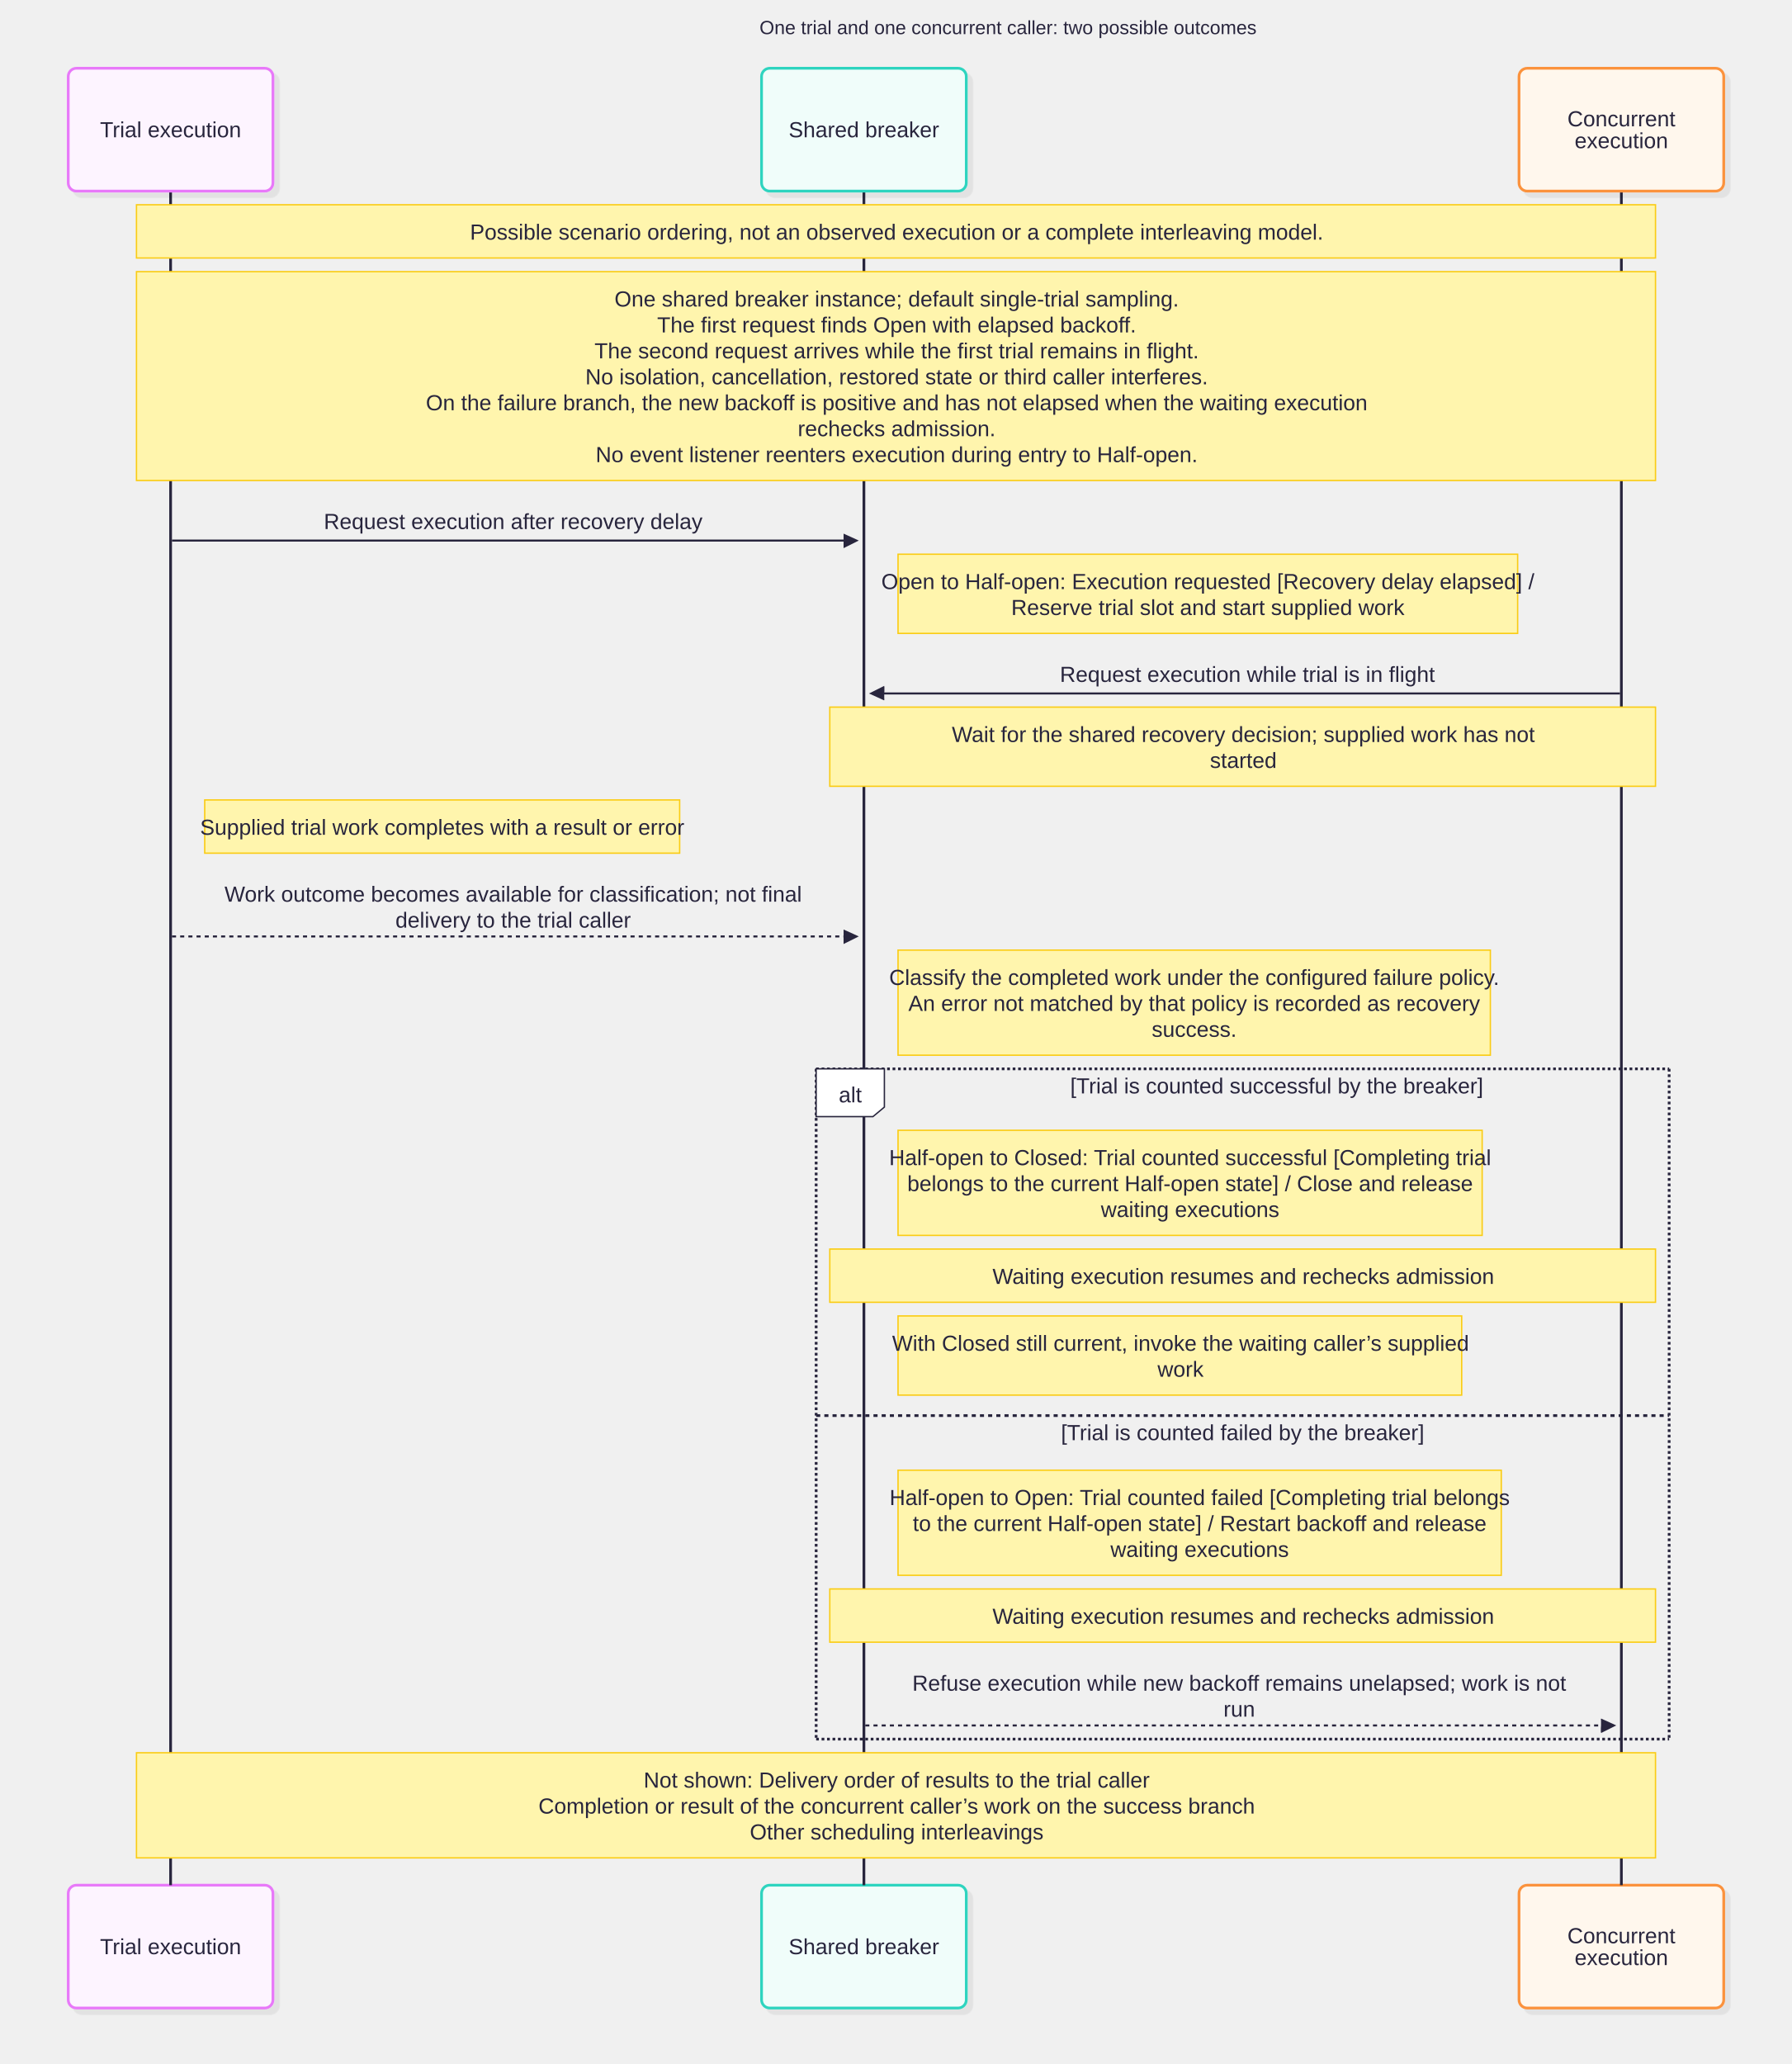
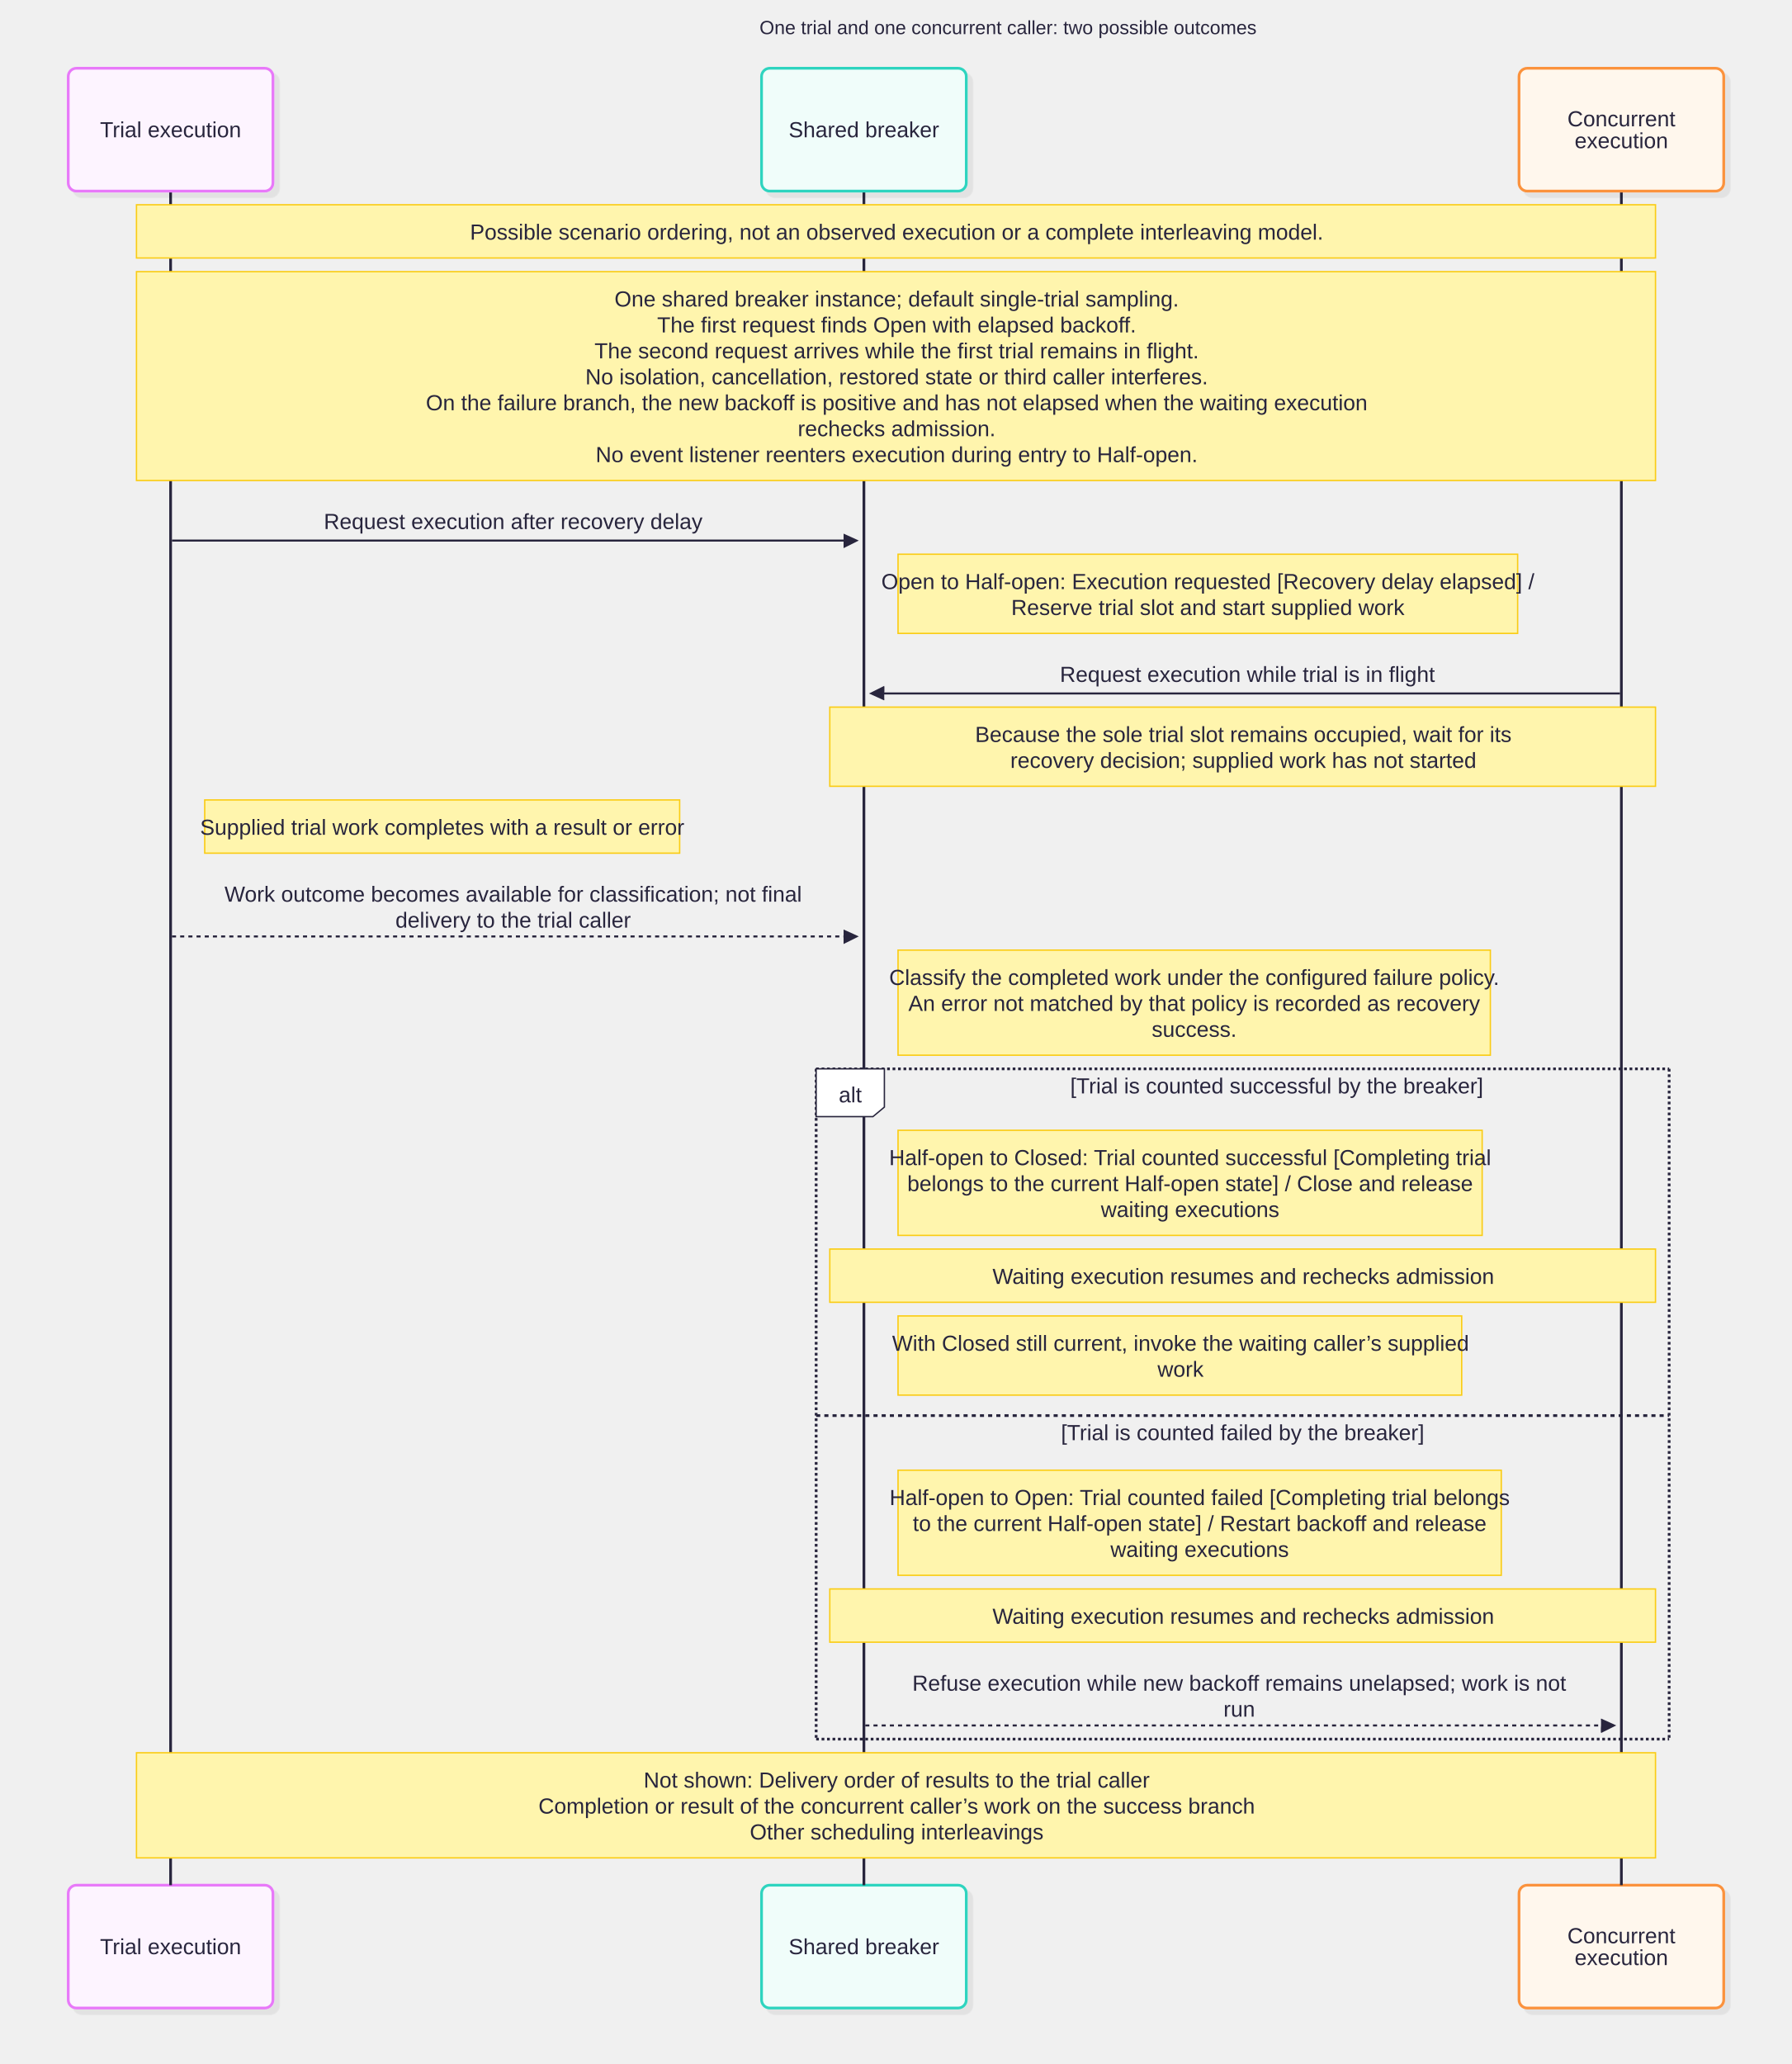
<svg xmlns="http://www.w3.org/2000/svg" id="my-svg" width="100%" style="max-width: 1800px; background-color: white; max-height: 1800px;" viewBox="-50 -50 1313 1512" role="graphics-document document" aria-roledescription="sequence">
  <g>
    <rect x="1063" y="1331" fill="#eaeaea" stroke="#666" width="150" height="90" name="caller" rx="6" ry="6" class="actor actor-bottom" data-look="neo" filter="url(#my-svg-drop-shadow)" style="stroke: rgb(251, 146, 60); fill: rgb(255, 247, 237);" />
    <text x="1138" y="1376" dominant-baseline="central" alignment-baseline="central" class="actor actor-box" style="text-anchor: middle; font-size: 16px; font-weight: 400;">
      <tspan x="1138" dy="-8">Concurrent</tspan>
    </text>
    <text x="1138" y="1376" dominant-baseline="central" alignment-baseline="central" class="actor actor-box" style="text-anchor: middle; font-size: 16px; font-weight: 400;">
      <tspan x="1138" dy="8">execution</tspan>
    </text>
  </g>
  <g>
    <rect x="508" y="1331" fill="#eaeaea" stroke="#666" width="150" height="90" name="breaker" rx="6" ry="6" class="actor actor-bottom" data-look="neo" filter="url(#my-svg-drop-shadow)" style="stroke: rgb(45, 212, 191); fill: rgb(240, 253, 250);" />
    <text x="583" y="1376" dominant-baseline="central" alignment-baseline="central" class="actor actor-box" style="text-anchor: middle; font-size: 16px; font-weight: 400;">
      <tspan x="583" dy="0">Shared breaker</tspan>
    </text>
  </g>
  <g>
    <rect x="0" y="1331" fill="#eaeaea" stroke="#666" width="150" height="90" name="trial" rx="6" ry="6" class="actor actor-bottom" data-look="neo" filter="url(#my-svg-drop-shadow)" style="stroke: rgb(232, 121, 249); fill: rgb(253, 244, 255);" />
    <text x="75" y="1376" dominant-baseline="central" alignment-baseline="central" class="actor actor-box" style="text-anchor: middle; font-size: 16px; font-weight: 400;">
      <tspan x="75" dy="0">Trial execution</tspan>
    </text>
  </g>
  <g>
    <line id="actor2" x1="1138" y1="90" x2="1138" y2="1331" class="actor-line 200" stroke-width="0.5px" stroke="#999" name="caller" data-et="life-line" data-id="caller" />
    <g id="root-2" data-look="neo" data-et="participant" data-type="participant" data-id="caller">
      <rect x="1063" y="0" fill="#eaeaea" stroke="#666" width="150" height="90" name="caller" rx="6" ry="6" class="actor actor-top" data-look="neo" filter="url(#my-svg-drop-shadow)" style="stroke: rgb(251, 146, 60); fill: rgb(255, 247, 237);" />
      <text x="1138" y="45" dominant-baseline="central" alignment-baseline="central" class="actor actor-box" style="text-anchor: middle; font-size: 16px; font-weight: 400;">
        <tspan x="1138" dy="-8">Concurrent</tspan>
      </text>
      <text x="1138" y="45" dominant-baseline="central" alignment-baseline="central" class="actor actor-box" style="text-anchor: middle; font-size: 16px; font-weight: 400;">
        <tspan x="1138" dy="8">execution</tspan>
      </text>
    </g>
  </g>
  <g>
    <line id="actor1" x1="583" y1="90" x2="583" y2="1331" class="actor-line 200" stroke-width="0.5px" stroke="#999" name="breaker" data-et="life-line" data-id="breaker" />
    <g id="root-1" data-look="neo" data-et="participant" data-type="participant" data-id="breaker">
      <rect x="508" y="0" fill="#eaeaea" stroke="#666" width="150" height="90" name="breaker" rx="6" ry="6" class="actor actor-top" data-look="neo" filter="url(#my-svg-drop-shadow)" style="stroke: rgb(45, 212, 191); fill: rgb(240, 253, 250);" />
      <text x="583" y="45" dominant-baseline="central" alignment-baseline="central" class="actor actor-box" style="text-anchor: middle; font-size: 16px; font-weight: 400;">
        <tspan x="583" dy="0">Shared breaker</tspan>
      </text>
    </g>
  </g>
  <g>
    <line id="actor0" x1="75" y1="90" x2="75" y2="1331" class="actor-line 200" stroke-width="0.5px" stroke="#999" name="trial" data-et="life-line" data-id="trial" />
    <g id="root-0" data-look="neo" data-et="participant" data-type="participant" data-id="trial">
      <rect x="0" y="0" fill="#eaeaea" stroke="#666" width="150" height="90" name="trial" rx="6" ry="6" class="actor actor-top" data-look="neo" filter="url(#my-svg-drop-shadow)" style="stroke: rgb(232, 121, 249); fill: rgb(253, 244, 255);" />
      <text x="75" y="45" dominant-baseline="central" alignment-baseline="central" class="actor actor-box" style="text-anchor: middle; font-size: 16px; font-weight: 400;">
        <tspan x="75" dy="0">Trial execution</tspan>
      </text>
    </g>
  </g>
  <style>#my-svg{font-family:"Recursive Variable",arial,sans-serif;font-size:14px;fill:#28253D;}@keyframes edge-animation-frame{from{stroke-dashoffset:0;}}@keyframes dash{to{stroke-dashoffset:0;}}#my-svg .edge-animation-slow{stroke-dasharray:9,5!important;stroke-dashoffset:900;animation:dash 50s linear infinite;stroke-linecap:round;}#my-svg .edge-animation-fast{stroke-dasharray:9,5!important;stroke-dashoffset:900;animation:dash 20s linear infinite;stroke-linecap:round;}#my-svg .error-icon{fill:#ffffff;}#my-svg .error-text{fill:#000000;stroke:#000000;}#my-svg .edge-thickness-normal{stroke-width:2px;}#my-svg .edge-thickness-thick{stroke-width:3.5px;}#my-svg .edge-pattern-solid{stroke-dasharray:0;}#my-svg .edge-thickness-invisible{stroke-width:0;fill:none;}#my-svg .edge-pattern-dashed{stroke-dasharray:3;}#my-svg .edge-pattern-dotted{stroke-dasharray:2;}#my-svg .marker{fill:#000000;stroke:#000000;}#my-svg .marker.cross{stroke:#000000;}#my-svg svg{font-family:"Recursive Variable",arial,sans-serif;font-size:14px;}#my-svg p{margin:0;}#my-svg .actor{stroke:#28253D;fill:#ffffff;stroke-width:2;}#my-svg rect.actor.outer-path[data-look="neo"]{filter:url(#drop-shadow);}#my-svg rect.note[data-look="neo"]{stroke:#FACC15;fill:#fff5ad;filter:url(#drop-shadow);}#my-svg text.actor&gt;tspan{fill:#28253D;stroke:none;}#my-svg .actor-line{stroke:#28253D;}#my-svg .innerArc{stroke-width:1.5;stroke-dasharray:none;}#my-svg .messageLine0{stroke-width:1.5;stroke-dasharray:none;stroke:#28253D;}#my-svg .messageLine1{stroke-width:1.5;stroke-dasharray:2,2;stroke:#28253D;}#my-svg [id$="-arrowhead"] path{fill:#28253D;stroke:#28253D;}#my-svg .sequenceNumber{fill:#ffffff;}#my-svg [id$="-sequencenumber"]{fill:#28253D;}#my-svg [id$="-crosshead"] path{fill:#28253D;stroke:#28253D;}#my-svg .messageText{fill:#28253D;stroke:none;}#my-svg .labelBox{stroke:#28253D;fill:#ffffff;filter:url(#drop-shadow);}#my-svg .labelText,#my-svg .labelText&gt;tspan{fill:#28253D;stroke:none;}#my-svg .loopText,#my-svg .loopText&gt;tspan{fill:#28253D;stroke:none;}#my-svg .sectionTitle,#my-svg .sectionTitle&gt;tspan{fill:#28253D;stroke:none;}#my-svg .loopLine{stroke-width:2px;stroke-dasharray:2,2;stroke:#28253D;fill:#28253D;}#my-svg .note{stroke:#FACC15;fill:#fff5ad;}#my-svg .noteText,#my-svg .noteText&gt;tspan{fill:#28253D;stroke:none;}#my-svg .activation0{fill:hsl(-120, 0%, 80%);stroke:hsl(-120, 0%, 70%);}#my-svg .activation1{fill:hsl(-120, 0%, 80%);stroke:hsl(-120, 0%, 70%);}#my-svg .activation2{fill:hsl(-120, 0%, 80%);stroke:hsl(-120, 0%, 70%);}#my-svg .actorPopupMenu{position:absolute;}#my-svg .actorPopupMenuPanel{position:absolute;fill:#ffffff;box-shadow:0px 8px 16px 0px rgba(0,0,0,0.2);filter:drop-shadow(3px 5px 2px rgb(0 0 0 / 0.4));}#my-svg .actor-man circle,#my-svg line{fill:#ffffff;stroke-width:2px;}#my-svg g rect.rect{filter:url(#drop-shadow);stroke:#28253D;}#my-svg .node .neo-node{stroke:#28253D;}#my-svg [data-look="neo"].node rect,#my-svg [data-look="neo"].cluster rect,#my-svg [data-look="neo"].node polygon{stroke:#28253D;filter:url(#my-svg-drop-shadow);}#my-svg [data-look="neo"].swimlane.cluster rect{filter:none;}#my-svg [data-look="neo"].node path{stroke:#28253D;stroke-width:2px;}#my-svg [data-look="neo"].node .outer-path{filter:url(#my-svg-drop-shadow);}#my-svg [data-look="neo"].node .neo-line path{stroke:#28253D;filter:none;}#my-svg [data-look="neo"].node circle{stroke:#28253D;filter:url(#my-svg-drop-shadow);}#my-svg [data-look="neo"].node circle .state-start{fill:#000000;}#my-svg [data-look="neo"].icon-shape .icon{fill:#28253D;filter:url(#my-svg-drop-shadow);}#my-svg [data-look="neo"].icon-shape .icon-neo path{stroke:#28253D;filter:url(#my-svg-drop-shadow);}#my-svg :root{--mermaid-font-family:"trebuchet ms",verdana,arial,sans-serif;}</style>
  <g />
  <defs>
    <symbol id="my-svg-computer" width="24" height="24">
      <path transform="scale(.5)" d="M2 2v13h20v-13h-20zm18 11h-16v-9h16v9zm-10.228 6l.466-1h3.524l.467 1h-4.457zm14.228 3h-24l2-6h2.104l-1.33 4h18.45l-1.297-4h2.073l2 6zm-5-10h-14v-7h14v7z" />
    </symbol>
  </defs>
  <defs>
    <symbol id="my-svg-database" fill-rule="evenodd" clip-rule="evenodd">
      <path transform="scale(.5)" d="M12.258.001l.256.004.255.005.253.008.251.01.249.012.247.015.246.016.242.019.241.02.239.023.236.024.233.027.231.028.229.031.225.032.223.034.22.036.217.038.214.04.211.041.208.043.205.045.201.046.198.048.194.05.191.051.187.053.183.054.18.056.175.057.172.059.168.06.163.061.16.063.155.064.15.066.074.033.073.033.071.034.07.034.069.035.068.035.067.035.066.035.064.036.064.036.062.036.06.036.06.037.058.037.058.037.055.038.055.038.053.038.052.038.051.039.05.039.048.039.047.039.045.04.044.04.043.04.041.04.04.041.039.041.037.041.036.041.034.041.033.042.032.042.03.042.029.042.027.042.026.043.024.043.023.043.021.043.02.043.018.044.017.043.015.044.013.044.012.044.011.045.009.044.007.045.006.045.004.045.002.045.001.045v17l-.001.045-.002.045-.004.045-.006.045-.007.045-.009.044-.011.045-.012.044-.013.044-.015.044-.017.043-.018.044-.02.043-.021.043-.023.043-.024.043-.026.043-.027.042-.029.042-.03.042-.032.042-.033.042-.034.041-.036.041-.037.041-.039.041-.04.041-.041.04-.043.04-.044.04-.045.04-.047.039-.048.039-.05.039-.051.039-.052.038-.053.038-.055.038-.055.038-.058.037-.058.037-.06.037-.06.036-.062.036-.064.036-.064.036-.066.035-.067.035-.068.035-.069.035-.07.034-.071.034-.073.033-.074.033-.15.066-.155.064-.16.063-.163.061-.168.06-.172.059-.175.057-.18.056-.183.054-.187.053-.191.051-.194.05-.198.048-.201.046-.205.045-.208.043-.211.041-.214.04-.217.038-.22.036-.223.034-.225.032-.229.031-.231.028-.233.027-.236.024-.239.023-.241.02-.242.019-.246.016-.247.015-.249.012-.251.01-.253.008-.255.005-.256.004-.258.001-.258-.001-.256-.004-.255-.005-.253-.008-.251-.01-.249-.012-.247-.015-.245-.016-.243-.019-.241-.02-.238-.023-.236-.024-.234-.027-.231-.028-.228-.031-.226-.032-.223-.034-.22-.036-.217-.038-.214-.04-.211-.041-.208-.043-.204-.045-.201-.046-.198-.048-.195-.05-.19-.051-.187-.053-.184-.054-.179-.056-.176-.057-.172-.059-.167-.06-.164-.061-.159-.063-.155-.064-.151-.066-.074-.033-.072-.033-.072-.034-.07-.034-.069-.035-.068-.035-.067-.035-.066-.035-.064-.036-.063-.036-.062-.036-.061-.036-.06-.037-.058-.037-.057-.037-.056-.038-.055-.038-.053-.038-.052-.038-.051-.039-.049-.039-.049-.039-.046-.039-.046-.04-.044-.04-.043-.04-.041-.04-.04-.041-.039-.041-.037-.041-.036-.041-.034-.041-.033-.042-.032-.042-.03-.042-.029-.042-.027-.042-.026-.043-.024-.043-.023-.043-.021-.043-.02-.043-.018-.044-.017-.043-.015-.044-.013-.044-.012-.044-.011-.045-.009-.044-.007-.045-.006-.045-.004-.045-.002-.045-.001-.045v-17l.001-.045.002-.045.004-.045.006-.045.007-.045.009-.044.011-.045.012-.044.013-.044.015-.044.017-.043.018-.044.02-.043.021-.043.023-.043.024-.043.026-.043.027-.042.029-.042.03-.042.032-.042.033-.042.034-.041.036-.041.037-.041.039-.041.04-.041.041-.04.043-.04.044-.04.046-.04.046-.039.049-.039.049-.039.051-.039.052-.038.053-.038.055-.038.056-.038.057-.037.058-.037.06-.037.061-.036.062-.036.063-.036.064-.036.066-.035.067-.035.068-.035.069-.035.07-.034.072-.034.072-.033.074-.033.151-.066.155-.064.159-.063.164-.061.167-.06.172-.059.176-.057.179-.056.184-.054.187-.053.19-.051.195-.05.198-.048.201-.046.204-.045.208-.043.211-.041.214-.04.217-.038.22-.036.223-.034.226-.032.228-.031.231-.028.234-.027.236-.024.238-.023.241-.02.243-.019.245-.016.247-.015.249-.012.251-.01.253-.008.255-.005.256-.004.258-.001.258.001zm-9.258 20.499v.01l.001.021.003.021.004.022.005.021.006.022.007.022.009.023.01.022.011.023.012.023.013.023.015.023.016.024.017.023.018.024.019.024.021.024.022.025.023.024.024.025.052.049.056.05.061.051.066.051.07.051.075.051.079.052.084.052.088.052.092.052.097.052.102.051.105.052.11.052.114.051.119.051.123.051.127.05.131.05.135.05.139.048.144.049.147.047.152.047.155.047.16.045.163.045.167.043.171.043.176.041.178.041.183.039.187.039.19.037.194.035.197.035.202.033.204.031.209.03.212.029.216.027.219.025.222.024.226.021.23.02.233.018.236.016.24.015.243.012.246.01.249.008.253.005.256.004.259.001.26-.001.257-.004.254-.005.25-.008.247-.011.244-.012.241-.014.237-.016.233-.018.231-.021.226-.021.224-.024.22-.026.216-.027.212-.028.21-.031.205-.031.202-.034.198-.034.194-.036.191-.037.187-.039.183-.04.179-.04.175-.042.172-.043.168-.044.163-.045.16-.046.155-.046.152-.047.148-.048.143-.049.139-.049.136-.05.131-.05.126-.05.123-.051.118-.052.114-.051.11-.052.106-.052.101-.052.096-.052.092-.052.088-.053.083-.051.079-.052.074-.052.07-.051.065-.051.06-.051.056-.05.051-.05.023-.024.023-.025.021-.024.02-.024.019-.024.018-.024.017-.024.015-.023.014-.024.013-.023.012-.023.01-.023.01-.022.008-.022.006-.022.006-.022.004-.022.004-.021.001-.021.001-.021v-4.127l-.077.055-.08.053-.083.054-.085.053-.087.052-.09.052-.093.051-.095.05-.097.05-.1.049-.102.049-.105.048-.106.047-.109.047-.111.046-.114.045-.115.045-.118.044-.12.043-.122.042-.124.042-.126.041-.128.04-.13.04-.132.038-.134.038-.135.037-.138.037-.139.035-.142.035-.143.034-.144.033-.147.032-.148.031-.15.03-.151.03-.153.029-.154.027-.156.027-.158.026-.159.025-.161.024-.162.023-.163.022-.165.021-.166.02-.167.019-.169.018-.169.017-.171.016-.173.015-.173.014-.175.013-.175.012-.177.011-.178.01-.179.008-.179.008-.181.006-.182.005-.182.004-.184.003-.184.002h-.37l-.184-.002-.184-.003-.182-.004-.182-.005-.181-.006-.179-.008-.179-.008-.178-.01-.176-.011-.176-.012-.175-.013-.173-.014-.172-.015-.171-.016-.17-.017-.169-.018-.167-.019-.166-.02-.165-.021-.163-.022-.162-.023-.161-.024-.159-.025-.157-.026-.156-.027-.155-.027-.153-.029-.151-.03-.15-.03-.148-.031-.146-.032-.145-.033-.143-.034-.141-.035-.14-.035-.137-.037-.136-.037-.134-.038-.132-.038-.13-.04-.128-.04-.126-.041-.124-.042-.122-.042-.12-.044-.117-.043-.116-.045-.113-.045-.112-.046-.109-.047-.106-.047-.105-.048-.102-.049-.1-.049-.097-.05-.095-.05-.093-.052-.09-.051-.087-.052-.085-.053-.083-.054-.08-.054-.077-.054v4.127zm0-5.654v.011l.001.021.003.021.004.021.005.022.006.022.007.022.009.022.01.022.011.023.012.023.013.023.015.024.016.023.017.024.018.024.019.024.021.024.022.024.023.025.024.024.052.05.056.05.061.05.066.051.07.051.075.052.079.051.084.052.088.052.092.052.097.052.102.052.105.052.11.051.114.051.119.052.123.05.127.051.131.05.135.049.139.049.144.048.147.048.152.047.155.046.16.045.163.045.167.044.171.042.176.042.178.04.183.04.187.038.19.037.194.036.197.034.202.033.204.032.209.03.212.028.216.027.219.025.222.024.226.022.23.02.233.018.236.016.24.014.243.012.246.01.249.008.253.006.256.003.259.001.26-.001.257-.003.254-.006.25-.008.247-.01.244-.012.241-.015.237-.016.233-.018.231-.02.226-.022.224-.024.22-.025.216-.027.212-.029.21-.03.205-.032.202-.033.198-.035.194-.036.191-.037.187-.039.183-.039.179-.041.175-.042.172-.043.168-.044.163-.045.16-.045.155-.047.152-.047.148-.048.143-.048.139-.05.136-.049.131-.05.126-.051.123-.051.118-.051.114-.052.11-.052.106-.052.101-.052.096-.052.092-.052.088-.052.083-.052.079-.052.074-.051.07-.052.065-.051.06-.05.056-.051.051-.049.023-.025.023-.024.021-.025.02-.024.019-.024.018-.024.017-.024.015-.023.014-.023.013-.024.012-.022.01-.023.01-.023.008-.022.006-.022.006-.022.004-.021.004-.022.001-.021.001-.021v-4.139l-.077.054-.08.054-.083.054-.085.052-.087.053-.09.051-.093.051-.095.051-.097.05-.1.049-.102.049-.105.048-.106.047-.109.047-.111.046-.114.045-.115.044-.118.044-.12.044-.122.042-.124.042-.126.041-.128.04-.13.039-.132.039-.134.038-.135.037-.138.036-.139.036-.142.035-.143.033-.144.033-.147.033-.148.031-.15.03-.151.03-.153.028-.154.028-.156.027-.158.026-.159.025-.161.024-.162.023-.163.022-.165.021-.166.02-.167.019-.169.018-.169.017-.171.016-.173.015-.173.014-.175.013-.175.012-.177.011-.178.009-.179.009-.179.007-.181.007-.182.005-.182.004-.184.003-.184.002h-.37l-.184-.002-.184-.003-.182-.004-.182-.005-.181-.007-.179-.007-.179-.009-.178-.009-.176-.011-.176-.012-.175-.013-.173-.014-.172-.015-.171-.016-.17-.017-.169-.018-.167-.019-.166-.02-.165-.021-.163-.022-.162-.023-.161-.024-.159-.025-.157-.026-.156-.027-.155-.028-.153-.028-.151-.03-.15-.03-.148-.031-.146-.033-.145-.033-.143-.033-.141-.035-.14-.036-.137-.036-.136-.037-.134-.038-.132-.039-.13-.039-.128-.04-.126-.041-.124-.042-.122-.043-.12-.043-.117-.044-.116-.044-.113-.046-.112-.046-.109-.046-.106-.047-.105-.048-.102-.049-.1-.049-.097-.05-.095-.051-.093-.051-.09-.051-.087-.053-.085-.052-.083-.054-.08-.054-.077-.054v4.139zm0-5.666v.011l.001.02.003.022.004.021.005.022.006.021.007.022.009.023.01.022.011.023.012.023.013.023.015.023.016.024.017.024.018.023.019.024.021.025.022.024.023.024.024.025.052.05.056.05.061.05.066.051.07.051.075.052.079.051.084.052.088.052.092.052.097.052.102.052.105.051.11.052.114.051.119.051.123.051.127.05.131.05.135.05.139.049.144.048.147.048.152.047.155.046.16.045.163.045.167.043.171.043.176.042.178.04.183.04.187.038.19.037.194.036.197.034.202.033.204.032.209.03.212.028.216.027.219.025.222.024.226.021.23.02.233.018.236.017.24.014.243.012.246.01.249.008.253.006.256.003.259.001.26-.001.257-.003.254-.006.25-.008.247-.01.244-.013.241-.014.237-.016.233-.018.231-.02.226-.022.224-.024.22-.025.216-.027.212-.029.21-.03.205-.032.202-.033.198-.035.194-.036.191-.037.187-.039.183-.039.179-.041.175-.042.172-.043.168-.044.163-.045.16-.045.155-.047.152-.047.148-.048.143-.049.139-.049.136-.049.131-.051.126-.05.123-.051.118-.052.114-.051.11-.052.106-.052.101-.052.096-.052.092-.052.088-.052.083-.052.079-.052.074-.052.07-.051.065-.051.06-.051.056-.05.051-.049.023-.025.023-.025.021-.024.02-.024.019-.024.018-.024.017-.024.015-.023.014-.024.013-.023.012-.023.01-.022.01-.023.008-.022.006-.022.006-.022.004-.022.004-.021.001-.021.001-.021v-4.153l-.077.054-.08.054-.083.053-.085.053-.087.053-.09.051-.093.051-.095.051-.097.05-.1.049-.102.048-.105.048-.106.048-.109.046-.111.046-.114.046-.115.044-.118.044-.12.043-.122.043-.124.042-.126.041-.128.04-.13.039-.132.039-.134.038-.135.037-.138.036-.139.036-.142.034-.143.034-.144.033-.147.032-.148.032-.15.03-.151.03-.153.028-.154.028-.156.027-.158.026-.159.024-.161.024-.162.023-.163.023-.165.021-.166.02-.167.019-.169.018-.169.017-.171.016-.173.015-.173.014-.175.013-.175.012-.177.01-.178.01-.179.009-.179.007-.181.006-.182.006-.182.004-.184.003-.184.001-.185.001-.185-.001-.184-.001-.184-.003-.182-.004-.182-.006-.181-.006-.179-.007-.179-.009-.178-.01-.176-.01-.176-.012-.175-.013-.173-.014-.172-.015-.171-.016-.17-.017-.169-.018-.167-.019-.166-.02-.165-.021-.163-.023-.162-.023-.161-.024-.159-.024-.157-.026-.156-.027-.155-.028-.153-.028-.151-.03-.15-.03-.148-.032-.146-.032-.145-.033-.143-.034-.141-.034-.14-.036-.137-.036-.136-.037-.134-.038-.132-.039-.13-.039-.128-.041-.126-.041-.124-.041-.122-.043-.12-.043-.117-.044-.116-.044-.113-.046-.112-.046-.109-.046-.106-.048-.105-.048-.102-.048-.1-.05-.097-.049-.095-.051-.093-.051-.09-.052-.087-.052-.085-.053-.083-.053-.08-.054-.077-.054v4.153zm8.74-8.179l-.257.004-.254.005-.25.008-.247.011-.244.012-.241.014-.237.016-.233.018-.231.021-.226.022-.224.023-.22.026-.216.027-.212.028-.21.031-.205.032-.202.033-.198.034-.194.036-.191.038-.187.038-.183.04-.179.041-.175.042-.172.043-.168.043-.163.045-.16.046-.155.046-.152.048-.148.048-.143.048-.139.049-.136.05-.131.05-.126.051-.123.051-.118.051-.114.052-.11.052-.106.052-.101.052-.096.052-.092.052-.088.052-.083.052-.079.052-.074.051-.07.052-.065.051-.06.05-.056.05-.051.05-.023.025-.023.024-.021.024-.02.025-.019.024-.018.024-.017.023-.015.024-.014.023-.013.023-.012.023-.01.023-.01.022-.008.022-.006.023-.006.021-.004.022-.004.021-.001.021-.001.021.001.021.001.021.004.021.004.022.006.021.006.023.008.022.01.022.01.023.012.023.013.023.014.023.015.024.017.023.018.024.019.024.02.025.021.024.023.024.023.025.051.05.056.05.06.05.065.051.07.052.074.051.079.052.083.052.088.052.092.052.096.052.101.052.106.052.11.052.114.052.118.051.123.051.126.051.131.05.136.05.139.049.143.048.148.048.152.048.155.046.16.046.163.045.168.043.172.043.175.042.179.041.183.04.187.038.191.038.194.036.198.034.202.033.205.032.21.031.212.028.216.027.22.026.224.023.226.022.231.021.233.018.237.016.241.014.244.012.247.011.25.008.254.005.257.004.26.001.26-.001.257-.004.254-.005.25-.008.247-.011.244-.012.241-.014.237-.016.233-.018.231-.021.226-.022.224-.023.22-.026.216-.027.212-.028.21-.031.205-.032.202-.033.198-.034.194-.036.191-.038.187-.038.183-.04.179-.041.175-.042.172-.043.168-.043.163-.045.16-.046.155-.046.152-.048.148-.048.143-.048.139-.049.136-.05.131-.05.126-.051.123-.051.118-.051.114-.052.11-.052.106-.052.101-.052.096-.052.092-.052.088-.052.083-.052.079-.052.074-.051.07-.052.065-.051.06-.05.056-.05.051-.05.023-.025.023-.024.021-.024.02-.025.019-.024.018-.024.017-.023.015-.024.014-.023.013-.023.012-.023.01-.023.01-.022.008-.022.006-.023.006-.021.004-.022.004-.021.001-.021.001-.021-.001-.021-.001-.021-.004-.021-.004-.022-.006-.021-.006-.023-.008-.022-.01-.022-.01-.023-.012-.023-.013-.023-.014-.023-.015-.024-.017-.023-.018-.024-.019-.024-.02-.025-.021-.024-.023-.024-.023-.025-.051-.05-.056-.05-.06-.05-.065-.051-.07-.052-.074-.051-.079-.052-.083-.052-.088-.052-.092-.052-.096-.052-.101-.052-.106-.052-.11-.052-.114-.052-.118-.051-.123-.051-.126-.051-.131-.05-.136-.05-.139-.049-.143-.048-.148-.048-.152-.048-.155-.046-.16-.046-.163-.045-.168-.043-.172-.043-.175-.042-.179-.041-.183-.04-.187-.038-.191-.038-.194-.036-.198-.034-.202-.033-.205-.032-.21-.031-.212-.028-.216-.027-.22-.026-.224-.023-.226-.022-.231-.021-.233-.018-.237-.016-.241-.014-.244-.012-.247-.011-.25-.008-.254-.005-.257-.004-.26-.001-.26.001z" />
    </symbol>
  </defs>
  <defs>
    <symbol id="my-svg-clock" width="24" height="24">
      <path transform="scale(.5)" d="M12 2c5.514 0 10 4.486 10 10s-4.486 10-10 10-10-4.486-10-10 4.486-10 10-10zm0-2c-6.627 0-12 5.373-12 12s5.373 12 12 12 12-5.373 12-12-5.373-12-12-12zm5.848 12.459c.202.038.202.333.001.372-1.907.361-6.045 1.111-6.547 1.111-.719 0-1.301-.582-1.301-1.301 0-.512.77-5.447 1.125-7.445.034-.192.312-.181.343.014l.985 6.238 5.394 1.011z" />
    </symbol>
  </defs>
  <defs>
    <marker id="my-svg-arrowhead" refX="7.9" refY="5" markerUnits="userSpaceOnUse" markerWidth="12" markerHeight="12" orient="auto-start-reverse">
      <path d="M -1 0 L 10 5 L 0 10 z" />
    </marker>
  </defs>
  <defs>
    <marker id="my-svg-crosshead" markerWidth="15" markerHeight="8" orient="auto" refX="4" refY="4.5">
      <path fill="none" stroke="#000000" stroke-width="1pt" d="M 1,2 L 6,7 M 6,2 L 1,7" style="stroke-dasharray: 0, 0;" />
    </marker>
  </defs>
  <defs>
    <marker id="my-svg-filled-head" refX="15.5" refY="7" markerWidth="20" markerHeight="28" orient="auto">
      <path d="M 18,7 L9,13 L14,7 L9,1 Z" />
    </marker>
  </defs>
  <defs>
    <marker id="my-svg-sequencenumber" refX="15" refY="15" markerWidth="60" markerHeight="40" orient="auto">
      <circle cx="15" cy="15" r="6" />
    </marker>
  </defs>
  <defs>
    <marker id="my-svg-solidTopArrowHead" refX="7.9" refY="7.25" markerUnits="userSpaceOnUse" markerWidth="12" markerHeight="12" orient="auto-start-reverse">
      <path d="M 0 0 L 10 8 L 0 8 z" />
    </marker>
  </defs>
  <defs>
    <marker id="my-svg-solidBottomArrowHead" refX="7.9" refY="0.75" markerUnits="userSpaceOnUse" markerWidth="12" markerHeight="12" orient="auto-start-reverse">
      <path d="M 0 0 L 10 0 L 0 8 z" />
    </marker>
  </defs>
  <defs>
    <marker id="my-svg-stickTopArrowHead" refX="7.5" refY="7" markerUnits="userSpaceOnUse" markerWidth="12" markerHeight="12" orient="auto-start-reverse">
      <path d="M 0 0 L 7 7" stroke="black" stroke-width="1.5" fill="none" />
    </marker>
  </defs>
  <defs>
    <marker id="my-svg-stickBottomArrowHead" refX="7.5" refY="0" markerUnits="userSpaceOnUse" markerWidth="12" markerHeight="12" orient="auto-start-reverse">
      <path d="M 0 7 L 7 0" stroke="black" stroke-width="1.5" fill="none" />
    </marker>
  </defs>
  <defs>
    <filter id="my-svg-drop-shadow" height="130%" width="130%">
      <feDropShadow dx="4" dy="4" stdDeviation="0" flood-opacity="0.06" flood-color="#000000" />
    </filter>
  </defs>
  <g data-et="note" data-id="i0">
    <rect x="50" y="100" fill="#EDF2AE" stroke="#666" width="1113" height="39" class="note" data-look="neo" />
    <text x="607" y="105" text-anchor="middle" dominant-baseline="middle" alignment-baseline="middle" class="noteText" dy="1em" style="font-size: 16px; font-weight: 400;">
      <tspan x="607">Possible scenario ordering, not an observed execution or a complete interleaving model.</tspan>
    </text>
  </g>
  <g data-et="note" data-id="i1">
    <rect x="50" y="149" fill="#EDF2AE" stroke="#666" width="1113" height="153" class="note" data-look="neo" />
    <text x="607" y="154" text-anchor="middle" dominant-baseline="middle" alignment-baseline="middle" class="noteText" dy="1em" style="font-size: 16px; font-weight: 400;">
      <tspan x="607">One shared breaker instance; default single-trial sampling.</tspan>
    </text>
    <text x="607" y="173" text-anchor="middle" dominant-baseline="middle" alignment-baseline="middle" class="noteText" dy="1em" style="font-size: 16px; font-weight: 400;">
      <tspan x="607">The first request finds Open with elapsed backoff.</tspan>
    </text>
    <text x="607" y="192" text-anchor="middle" dominant-baseline="middle" alignment-baseline="middle" class="noteText" dy="1em" style="font-size: 16px; font-weight: 400;">
      <tspan x="607">The second request arrives while the first trial remains in flight.</tspan>
    </text>
    <text x="607" y="211" text-anchor="middle" dominant-baseline="middle" alignment-baseline="middle" class="noteText" dy="1em" style="font-size: 16px; font-weight: 400;">
      <tspan x="607">No isolation, cancellation, restored state or third caller interferes.</tspan>
    </text>
    <text x="607" y="230" text-anchor="middle" dominant-baseline="middle" alignment-baseline="middle" class="noteText" dy="1em" style="font-size: 16px; font-weight: 400;">
      <tspan x="607">On the failure branch, the new backoff is positive and has not elapsed when the waiting execution</tspan>
    </text>
    <text x="607" y="249" text-anchor="middle" dominant-baseline="middle" alignment-baseline="middle" class="noteText" dy="1em" style="font-size: 16px; font-weight: 400;">
      <tspan x="607">rechecks admission.</tspan>
    </text>
    <text x="607" y="268" text-anchor="middle" dominant-baseline="middle" alignment-baseline="middle" class="noteText" dy="1em" style="font-size: 16px; font-weight: 400;">
      <tspan x="607">No event listener reenters execution during entry to Half-open.</tspan>
    </text>
  </g>
  <g data-et="note" data-id="i3">
    <rect x="608" y="356" fill="#EDF2AE" stroke="#666" width="454" height="58" class="note" data-look="neo" />
    <text x="835" y="361" text-anchor="middle" dominant-baseline="middle" alignment-baseline="middle" class="noteText" dy="1em" style="font-size: 16px; font-weight: 400;">
      <tspan x="835">Open to Half-open: Execution requested [Recovery delay elapsed] /</tspan>
    </text>
    <text x="835" y="380" text-anchor="middle" dominant-baseline="middle" alignment-baseline="middle" class="noteText" dy="1em" style="font-size: 16px; font-weight: 400;">
      <tspan x="835">Reserve trial slot and start supplied work</tspan>
    </text>
  </g>
  <g data-et="note" data-id="i5">
    <rect x="558" y="468" fill="#EDF2AE" stroke="#666" width="605" height="58" class="note" data-look="neo" />
    <text x="861" y="473" text-anchor="middle" dominant-baseline="middle" alignment-baseline="middle" class="noteText" dy="1em" style="font-size: 16px; font-weight: 400;">
-       <tspan x="861">Wait for the shared recovery decision; supplied work has not</tspan>
+       <tspan x="861">Because the sole trial slot remains occupied, wait for its</tspan>
    </text>
    <text x="861" y="492" text-anchor="middle" dominant-baseline="middle" alignment-baseline="middle" class="noteText" dy="1em" style="font-size: 16px; font-weight: 400;">
-       <tspan x="861">started</tspan>
+       <tspan x="861">recovery decision; supplied work has not started</tspan>
    </text>
  </g>
  <g data-et="note" data-id="i6">
    <rect x="100" y="536" fill="#EDF2AE" stroke="#666" width="348" height="39" class="note" data-look="neo" />
    <text x="274" y="541" text-anchor="middle" dominant-baseline="middle" alignment-baseline="middle" class="noteText" dy="1em" style="font-size: 16px; font-weight: 400;">
      <tspan x="274">Supplied trial work completes with a result or error</tspan>
    </text>
  </g>
  <g data-et="note" data-id="i8">
    <rect x="608" y="646" fill="#EDF2AE" stroke="#666" width="434" height="77" class="note" data-look="neo" />
    <text x="825" y="651" text-anchor="middle" dominant-baseline="middle" alignment-baseline="middle" class="noteText" dy="1em" style="font-size: 16px; font-weight: 400;">
      <tspan x="825">Classify the completed work under the configured failure policy.</tspan>
    </text>
    <text x="825" y="670" text-anchor="middle" dominant-baseline="middle" alignment-baseline="middle" class="noteText" dy="1em" style="font-size: 16px; font-weight: 400;">
      <tspan x="825">An error not matched by that policy is recorded as recovery</tspan>
    </text>
    <text x="825" y="689" text-anchor="middle" dominant-baseline="middle" alignment-baseline="middle" class="noteText" dy="1em" style="font-size: 16px; font-weight: 400;">
      <tspan x="825">success.</tspan>
    </text>
  </g>
  <g data-et="note" data-id="i10">
    <rect x="608" y="778" fill="#EDF2AE" stroke="#666" width="428" height="77" class="note" data-look="neo" />
    <text x="822" y="783" text-anchor="middle" dominant-baseline="middle" alignment-baseline="middle" class="noteText" dy="1em" style="font-size: 16px; font-weight: 400;">
      <tspan x="822">Half-open to Closed: Trial counted successful [Completing trial</tspan>
    </text>
    <text x="822" y="802" text-anchor="middle" dominant-baseline="middle" alignment-baseline="middle" class="noteText" dy="1em" style="font-size: 16px; font-weight: 400;">
      <tspan x="822">belongs to the current Half-open state] / Close and release</tspan>
    </text>
    <text x="822" y="821" text-anchor="middle" dominant-baseline="middle" alignment-baseline="middle" class="noteText" dy="1em" style="font-size: 16px; font-weight: 400;">
      <tspan x="822">waiting executions</tspan>
    </text>
  </g>
  <g data-et="note" data-id="i11">
    <rect x="558" y="865" fill="#EDF2AE" stroke="#666" width="605" height="39" class="note" data-look="neo" />
    <text x="861" y="870" text-anchor="middle" dominant-baseline="middle" alignment-baseline="middle" class="noteText" dy="1em" style="font-size: 16px; font-weight: 400;">
      <tspan x="861">Waiting execution resumes and rechecks admission</tspan>
    </text>
  </g>
  <g data-et="note" data-id="i12">
    <rect x="608" y="914" fill="#EDF2AE" stroke="#666" width="413" height="58" class="note" data-look="neo" />
    <text x="815" y="919" text-anchor="middle" dominant-baseline="middle" alignment-baseline="middle" class="noteText" dy="1em" style="font-size: 16px; font-weight: 400;">
      <tspan x="815">With Closed still current, invoke the waiting caller’s supplied</tspan>
    </text>
    <text x="815" y="938" text-anchor="middle" dominant-baseline="middle" alignment-baseline="middle" class="noteText" dy="1em" style="font-size: 16px; font-weight: 400;">
      <tspan x="815">work</tspan>
    </text>
  </g>
  <g data-et="note" data-id="i14">
    <rect x="608" y="1027" fill="#EDF2AE" stroke="#666" width="442" height="77" class="note" data-look="neo" />
    <text x="829" y="1032" text-anchor="middle" dominant-baseline="middle" alignment-baseline="middle" class="noteText" dy="1em" style="font-size: 16px; font-weight: 400;">
      <tspan x="829">Half-open to Open: Trial counted failed [Completing trial belongs</tspan>
    </text>
    <text x="829" y="1051" text-anchor="middle" dominant-baseline="middle" alignment-baseline="middle" class="noteText" dy="1em" style="font-size: 16px; font-weight: 400;">
      <tspan x="829">to the current Half-open state] / Restart backoff and release</tspan>
    </text>
    <text x="829" y="1070" text-anchor="middle" dominant-baseline="middle" alignment-baseline="middle" class="noteText" dy="1em" style="font-size: 16px; font-weight: 400;">
      <tspan x="829">waiting executions</tspan>
    </text>
  </g>
  <g data-et="note" data-id="i15">
    <rect x="558" y="1114" fill="#EDF2AE" stroke="#666" width="605" height="39" class="note" data-look="neo" />
    <text x="861" y="1119" text-anchor="middle" dominant-baseline="middle" alignment-baseline="middle" class="noteText" dy="1em" style="font-size: 16px; font-weight: 400;">
      <tspan x="861">Waiting execution resumes and rechecks admission</tspan>
    </text>
  </g>
  <g data-et="control-structure" data-id="i17">
    <line x1="548" y1="733" x2="1173" y2="733" class="loopLine" />
    <line x1="1173" y1="733" x2="1173" y2="1224" class="loopLine" />
    <line x1="548" y1="1224" x2="1173" y2="1224" class="loopLine" />
    <line x1="548" y1="733" x2="548" y2="1224" class="loopLine" />
    <line x1="548" y1="987" x2="1173" y2="987" class="loopLine" style="stroke-dasharray: 3, 3;" />
    <polygon points="548,733 598,733 598,761 589.6,768 548,768" class="labelBox" />
    <text x="573" y="753" text-anchor="middle" dominant-baseline="middle" alignment-baseline="middle" class="labelText" style="font-size: 16px; font-weight: 400;">alt</text>
    <text x="885.5" y="751" text-anchor="middle" class="loopText" style="font-size: 16px; font-weight: 400;">
      <tspan x="885.5">[Trial is counted successful by the breaker]</tspan>
    </text>
    <text x="860.5" y="1005" text-anchor="middle" class="sectionTitle" style="font-size: 16px; font-weight: 400;">[Trial is counted failed by the breaker]</text>
  </g>
  <g data-et="note" data-id="i18">
    <rect x="50" y="1234" fill="#EDF2AE" stroke="#666" width="1113" height="77" class="note" data-look="neo" />
    <text x="607" y="1239" text-anchor="middle" dominant-baseline="middle" alignment-baseline="middle" class="noteText" dy="1em" style="font-size: 16px; font-weight: 400;">
      <tspan x="607">Not shown: Delivery order of results to the trial caller</tspan>
    </text>
    <text x="607" y="1258" text-anchor="middle" dominant-baseline="middle" alignment-baseline="middle" class="noteText" dy="1em" style="font-size: 16px; font-weight: 400;">
      <tspan x="607">Completion or result of the concurrent caller’s work on the success branch</tspan>
    </text>
    <text x="607" y="1277" text-anchor="middle" dominant-baseline="middle" alignment-baseline="middle" class="noteText" dy="1em" style="font-size: 16px; font-weight: 400;">
      <tspan x="607">Other scheduling interleavings</tspan>
    </text>
  </g>
  <text x="326" y="317" text-anchor="middle" dominant-baseline="middle" alignment-baseline="middle" class="messageText" dy="1em" style="font-size: 16px; font-weight: 400;">Request execution after recovery delay</text>
  <line x1="76" y1="346" x2="576" y2="346" class="messageLine0" data-et="message" data-id="i2" data-from="trial" data-to="breaker" stroke-width="2" stroke="none" marker-end="url(#my-svg-arrowhead)" style="fill: none;" />
  <text x="864" y="429" text-anchor="middle" dominant-baseline="middle" alignment-baseline="middle" class="messageText" dy="1em" style="font-size: 16px; font-weight: 400;">Request execution while trial is in flight</text>
  <line x1="1137" y1="458" x2="590" y2="458" class="messageLine0" data-et="message" data-id="i4" data-from="caller" data-to="breaker" stroke-width="2" stroke="none" marker-end="url(#my-svg-arrowhead)" style="fill: none;" />
  <text x="326" y="590" text-anchor="middle" dominant-baseline="middle" alignment-baseline="middle" class="messageText" dy="1em" style="font-size: 16px; font-weight: 400;">Work outcome becomes available for classification; not final</text>
  <text x="326" y="609" text-anchor="middle" dominant-baseline="middle" alignment-baseline="middle" class="messageText" dy="1em" style="font-size: 16px; font-weight: 400;">delivery to the trial caller</text>
  <line x1="76" y1="636" x2="576" y2="636" class="messageLine1" data-et="message" data-id="i7" data-from="trial" data-to="breaker" stroke-width="2" stroke="none" marker-end="url(#my-svg-arrowhead)" style="stroke-dasharray: 3, 3; fill: none;" />
  <text x="858" y="1168" text-anchor="middle" dominant-baseline="middle" alignment-baseline="middle" class="messageText" dy="1em" style="font-size: 16px; font-weight: 400;">Refuse execution while new backoff remains unelapsed; work is not</text>
  <text x="858" y="1187" text-anchor="middle" dominant-baseline="middle" alignment-baseline="middle" class="messageText" dy="1em" style="font-size: 16px; font-weight: 400;">run</text>
  <line x1="584" y1="1214" x2="1131" y2="1214" class="messageLine1" data-et="message" data-id="i16" data-from="breaker" data-to="caller" stroke-width="2" stroke="none" marker-end="url(#my-svg-arrowhead)" style="stroke-dasharray: 3, 3; fill: none;" />
  <text x="506.5" y="-25">One trial and one concurrent caller: two possible outcomes</text>
</svg>
